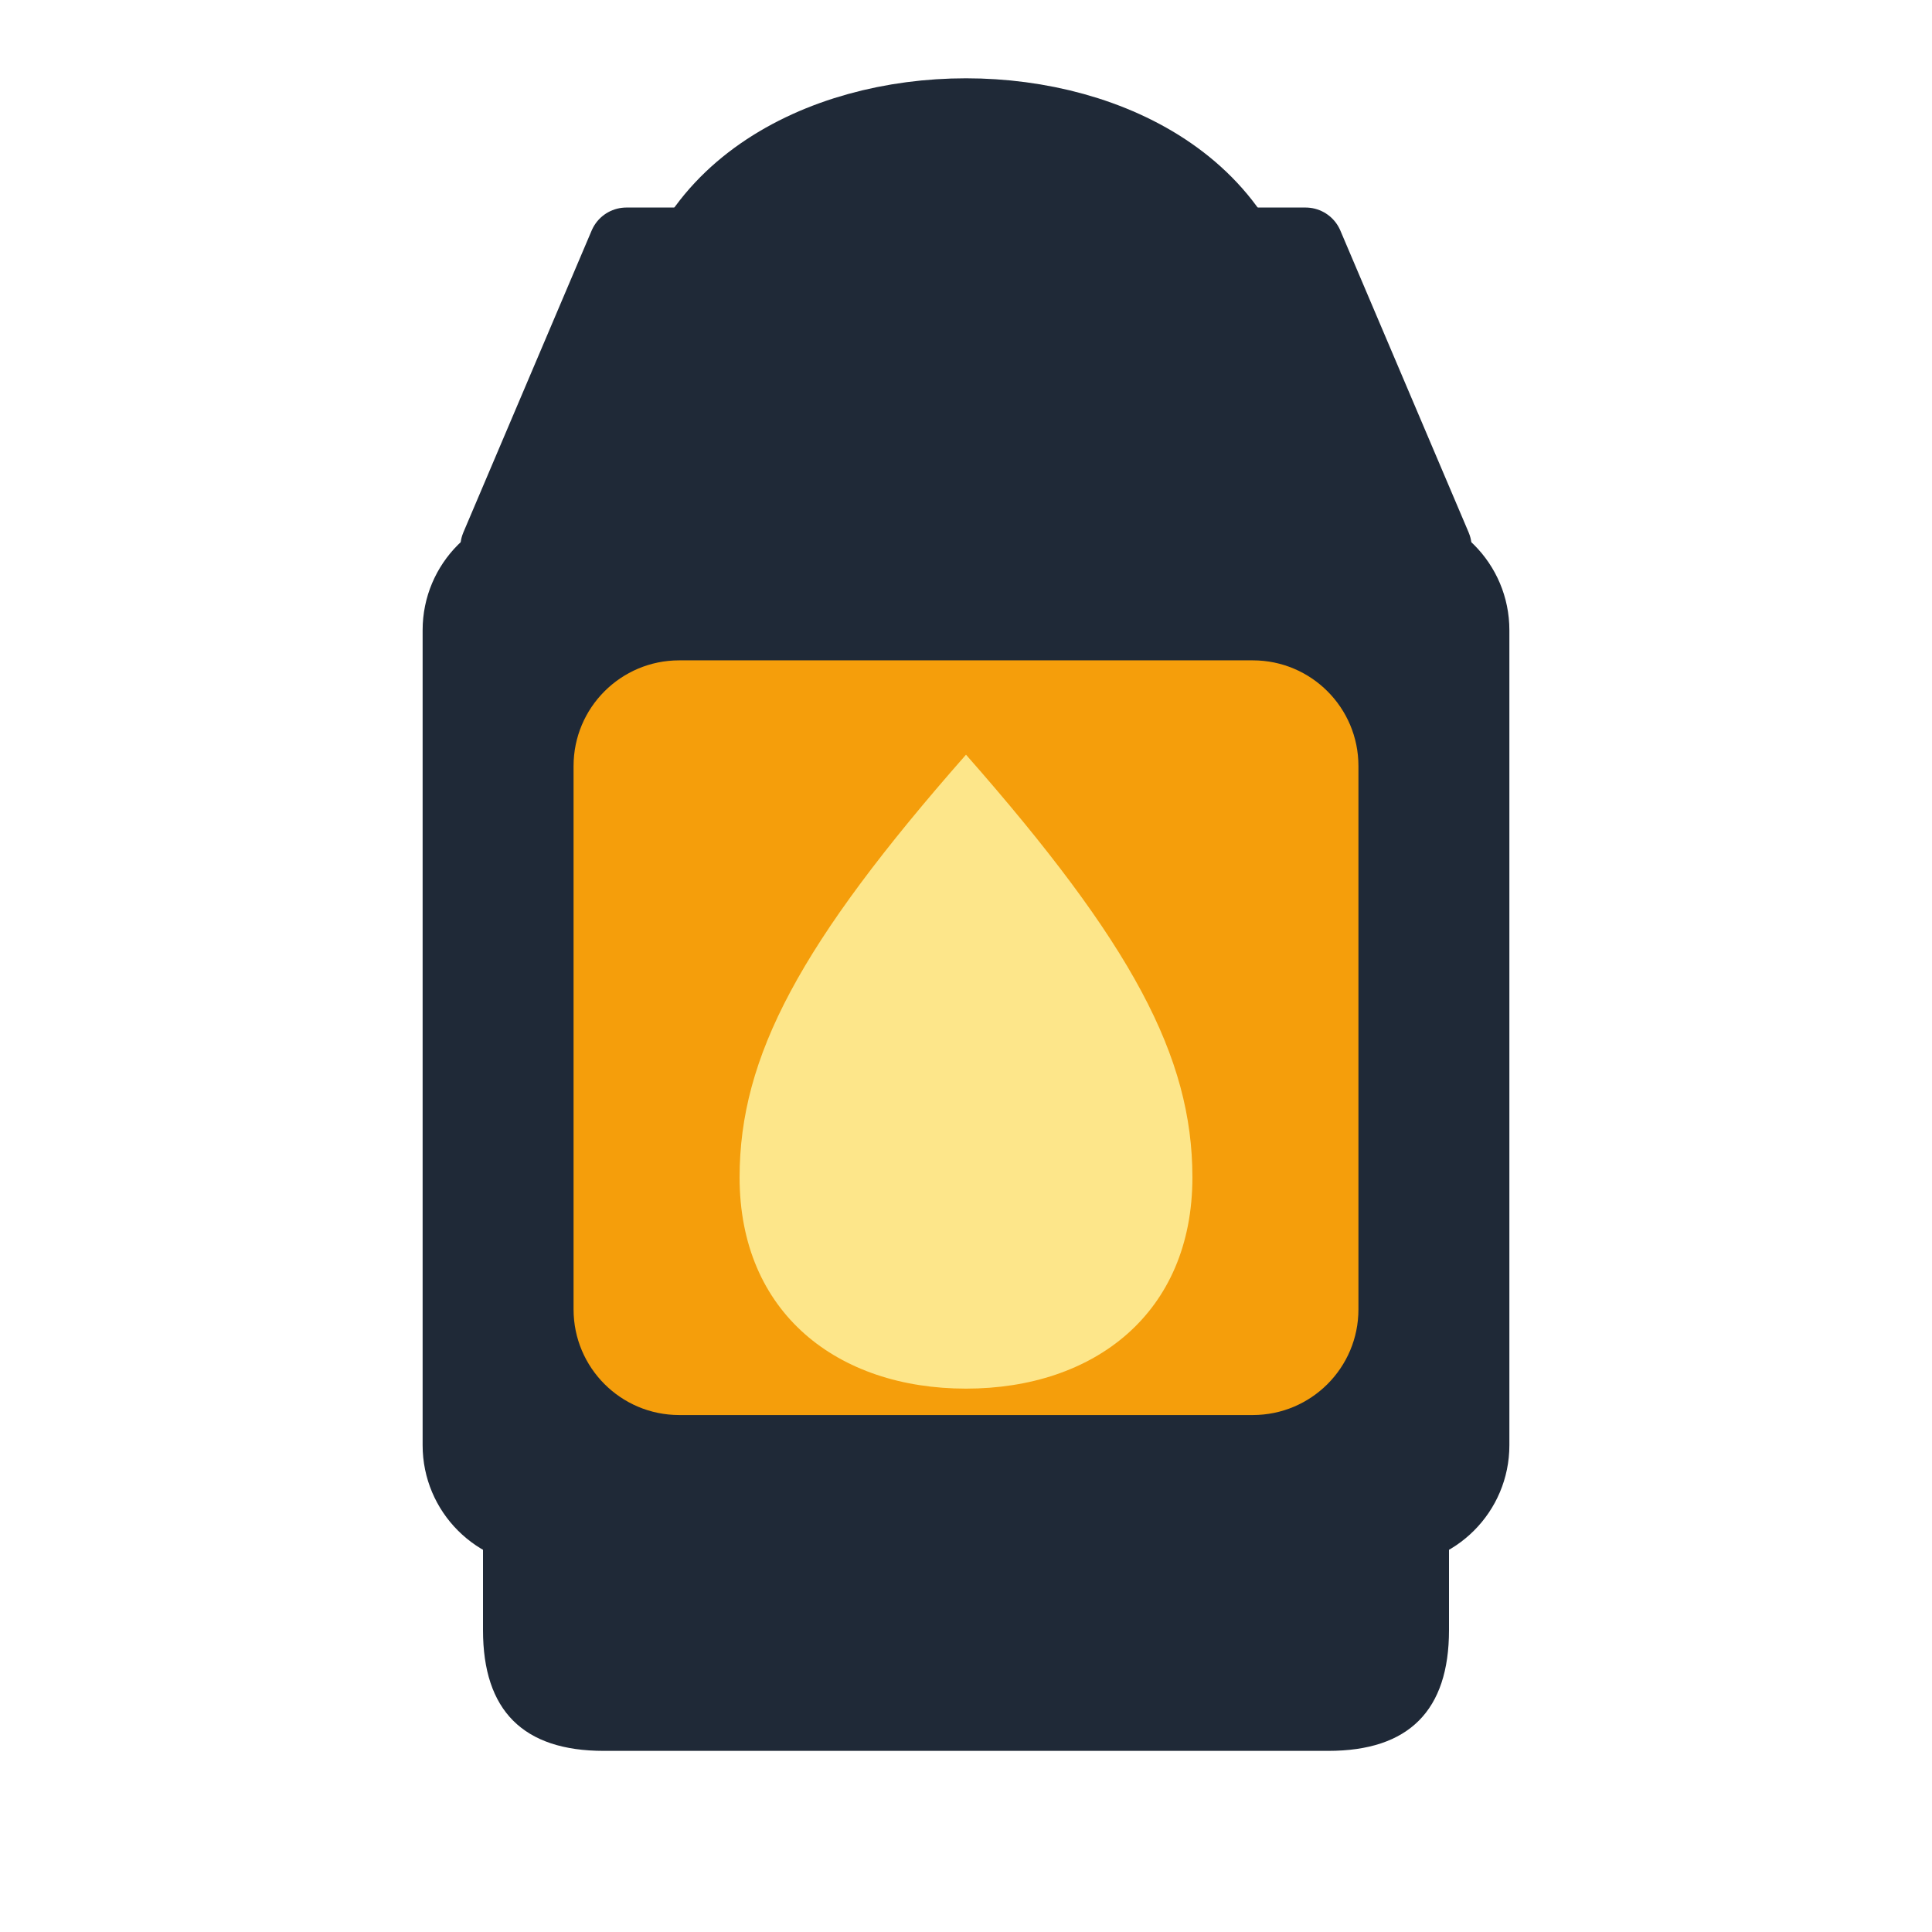
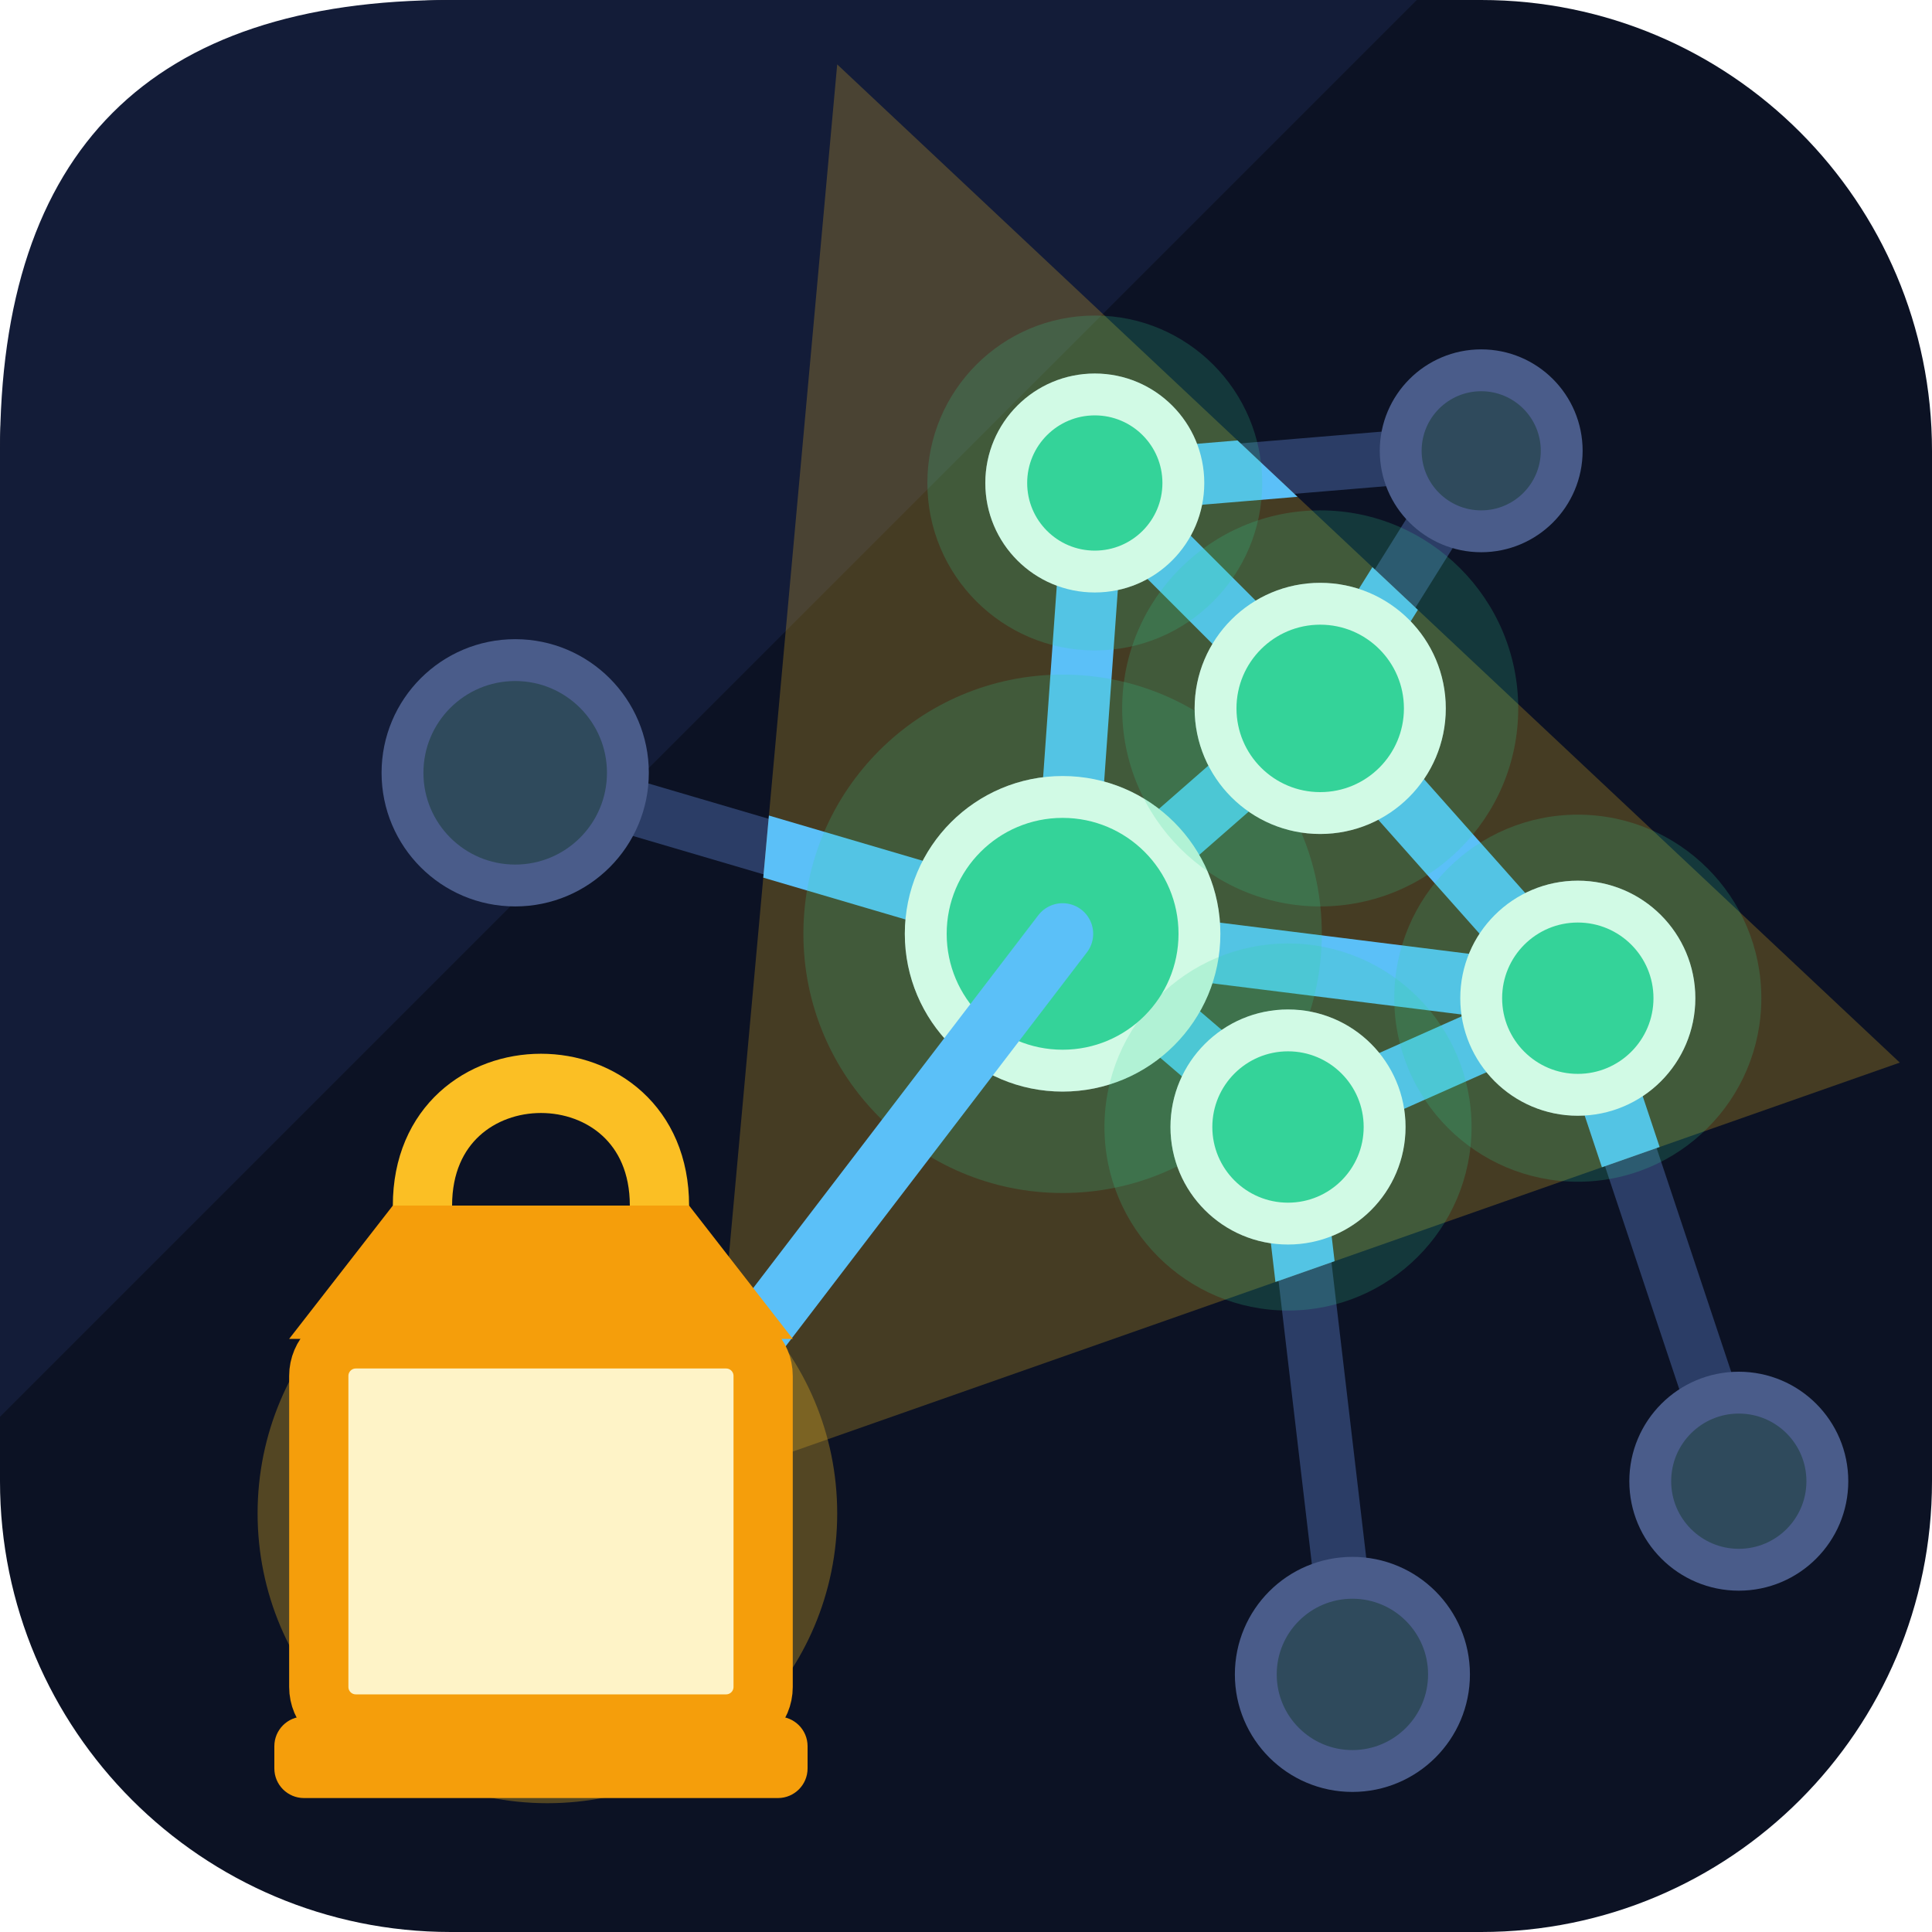
- <svg xmlns="http://www.w3.org/2000/svg" viewBox="0 0 1024 1024" width="1024" height="1024">
-   <path d="M368 190 C368 40 656 40 656 190" fill="none" stroke="#1F2937" stroke-width="72" stroke-linecap="round" />
-   <path d="M332 130 L692 130 L760 290 L264 290 Z" fill="#1F2937" stroke="#1F2937" stroke-width="40" stroke-linejoin="round" />
-   <rect x="224" y="270" width="576" height="560" rx="64" fill="#1F2937" />
-   <rect x="304" y="350" width="416" height="400" rx="56" fill="#F59E0B" />
-   <path d="M512 400 C600 500 632 560 632 624 C632 696 580 736 512 736 C444 736 392 696 392 624 C392 560 424 500 512 400 Z" fill="#FDE68A" />
-   <path d="M256 800 L768 800 L768 864 Q768 928 704 928 L320 928 Q256 928 256 864 Z" fill="#1F2937" />
+ <svg xmlns="http://www.w3.org/2000/svg" viewBox="0 0 120 120" width="1024" height="1024">
+   <defs>
+     <clipPath id="beam">
+       <polygon points="44,92 52,4 118,66" />
+     </clipPath>
+   </defs>
+   <rect width="120" height="120" rx="28" fill="#0C1224" />
+   <path d="M0 28 Q0 0 28 0 L88 0 L0 88 Z" fill="#131C38" />
+   <line x1="66" y1="58" x2="82" y2="44" stroke="#2B3D66" stroke-width="3.4" stroke-linecap="round" />
+   <line x1="66" y1="58" x2="98" y2="62" stroke="#2B3D66" stroke-width="3.4" stroke-linecap="round" />
+   <line x1="66" y1="58" x2="80" y2="70" stroke="#2B3D66" stroke-width="3.4" stroke-linecap="round" />
+   <line x1="66" y1="58" x2="68" y2="30" stroke="#2B3D66" stroke-width="3.4" stroke-linecap="round" />
+   <line x1="82" y1="44" x2="98" y2="62" stroke="#2B3D66" stroke-width="3.4" stroke-linecap="round" />
+   <line x1="82" y1="44" x2="68" y2="30" stroke="#2B3D66" stroke-width="3.4" stroke-linecap="round" />
+   <line x1="98" y1="62" x2="80" y2="70" stroke="#2B3D66" stroke-width="3.4" stroke-linecap="round" />
+   <line x1="82" y1="44" x2="92" y2="28" stroke="#2B3D66" stroke-width="3.4" stroke-linecap="round" />
+   <line x1="68" y1="30" x2="92" y2="28" stroke="#2B3D66" stroke-width="3.4" stroke-linecap="round" />
+   <line x1="32" y1="48" x2="66" y2="58" stroke="#2B3D66" stroke-width="3.4" stroke-linecap="round" />
+   <line x1="80" y1="70" x2="84" y2="104" stroke="#2B3D66" stroke-width="3.4" stroke-linecap="round" />
+   <line x1="98" y1="62" x2="108" y2="92" stroke="#2B3D66" stroke-width="3.4" stroke-linecap="round" />
+   <circle cx="66" cy="58" r="8.5" fill="#2F4A5C" stroke="#4A5C8A" stroke-width="2.6" />
+   <circle cx="82" cy="44" r="6.5" fill="#2F4A5C" stroke="#4A5C8A" stroke-width="2.6" />
+   <circle cx="98" cy="62" r="6" fill="#2F4A5C" stroke="#4A5C8A" stroke-width="2.6" />
+   <circle cx="80" cy="70" r="6" fill="#2F4A5C" stroke="#4A5C8A" stroke-width="2.6" />
+   <circle cx="68" cy="30" r="5.5" fill="#2F4A5C" stroke="#4A5C8A" stroke-width="2.6" />
+   <circle cx="92" cy="28" r="5" fill="#2F4A5C" stroke="#4A5C8A" stroke-width="2.6" />
+   <circle cx="32" cy="48" r="7" fill="#2F4A5C" stroke="#4A5C8A" stroke-width="2.6" />
+   <circle cx="84" cy="104" r="6" fill="#2F4A5C" stroke="#4A5C8A" stroke-width="2.6" />
+   <circle cx="108" cy="92" r="5.5" fill="#2F4A5C" stroke="#4A5C8A" stroke-width="2.6" />
+   <polygon points="44,92 52,4 118,66" fill="#FBBF24" fill-opacity="0.24" />
+   <g clip-path="url(#beam)">
+     <line x1="66" y1="58" x2="82" y2="44" stroke="#5BC0F8" stroke-width="3.8" stroke-linecap="round" />
+     <line x1="66" y1="58" x2="98" y2="62" stroke="#5BC0F8" stroke-width="3.8" stroke-linecap="round" />
+     <line x1="66" y1="58" x2="80" y2="70" stroke="#5BC0F8" stroke-width="3.8" stroke-linecap="round" />
+     <line x1="66" y1="58" x2="68" y2="30" stroke="#5BC0F8" stroke-width="3.8" stroke-linecap="round" />
+     <line x1="82" y1="44" x2="98" y2="62" stroke="#5BC0F8" stroke-width="3.8" stroke-linecap="round" />
+     <line x1="82" y1="44" x2="68" y2="30" stroke="#5BC0F8" stroke-width="3.8" stroke-linecap="round" />
+     <line x1="98" y1="62" x2="80" y2="70" stroke="#5BC0F8" stroke-width="3.8" stroke-linecap="round" />
+     <line x1="82" y1="44" x2="92" y2="28" stroke="#5BC0F8" stroke-width="3.8" stroke-linecap="round" />
+     <line x1="68" y1="30" x2="92" y2="28" stroke="#5BC0F8" stroke-width="3.8" stroke-linecap="round" />
+     <line x1="32" y1="48" x2="66" y2="58" stroke="#5BC0F8" stroke-width="3.8" stroke-linecap="round" />
+     <line x1="80" y1="70" x2="84" y2="104" stroke="#5BC0F8" stroke-width="3.8" stroke-linecap="round" />
+     <line x1="98" y1="62" x2="108" y2="92" stroke="#5BC0F8" stroke-width="3.8" stroke-linecap="round" />
+   </g>
+   <circle cx="66" cy="58" r="16.1" fill="#34D399" fill-opacity="0.2" />
+   <circle cx="66" cy="58" r="8.5" fill="#34D399" stroke="#D1FAE5" stroke-width="2.6" />
+   <circle cx="82" cy="44" r="12.3" fill="#34D399" fill-opacity="0.2" />
+   <circle cx="82" cy="44" r="6.5" fill="#34D399" stroke="#D1FAE5" stroke-width="2.6" />
+   <circle cx="98" cy="62" r="11.4" fill="#34D399" fill-opacity="0.2" />
+   <circle cx="98" cy="62" r="6" fill="#34D399" stroke="#D1FAE5" stroke-width="2.6" />
+   <circle cx="80" cy="70" r="11.4" fill="#34D399" fill-opacity="0.2" />
+   <circle cx="80" cy="70" r="6" fill="#34D399" stroke="#D1FAE5" stroke-width="2.6" />
+   <circle cx="68" cy="30" r="10.4" fill="#34D399" fill-opacity="0.2" />
+   <circle cx="68" cy="30" r="5.5" fill="#34D399" stroke="#D1FAE5" stroke-width="2.6" />
+   <line x1="40" y1="92" x2="66" y2="58" stroke="#5BC0F8" stroke-width="3.8" stroke-linecap="round" />
+   <circle cx="34" cy="94" r="18" fill="#FBBF24" fill-opacity="0.3" />
+   <g transform="translate(6,62) scale(0.46)">
+     <path d="M44 28 C44 6 76 6 76 28" fill="none" stroke="#FBBF24" stroke-width="8" stroke-linecap="round" />
+     <polygon points="40,28 80,28 94,46 26,46" fill="#F59E0B" />
+     <rect x="30" y="46" width="60" height="52" rx="5" fill="#FEF3C7" stroke="#F59E0B" stroke-width="8" />
+     <rect x="24" y="97" width="72" height="11" rx="4" fill="#F59E0B" />
+   </g>
</svg>
